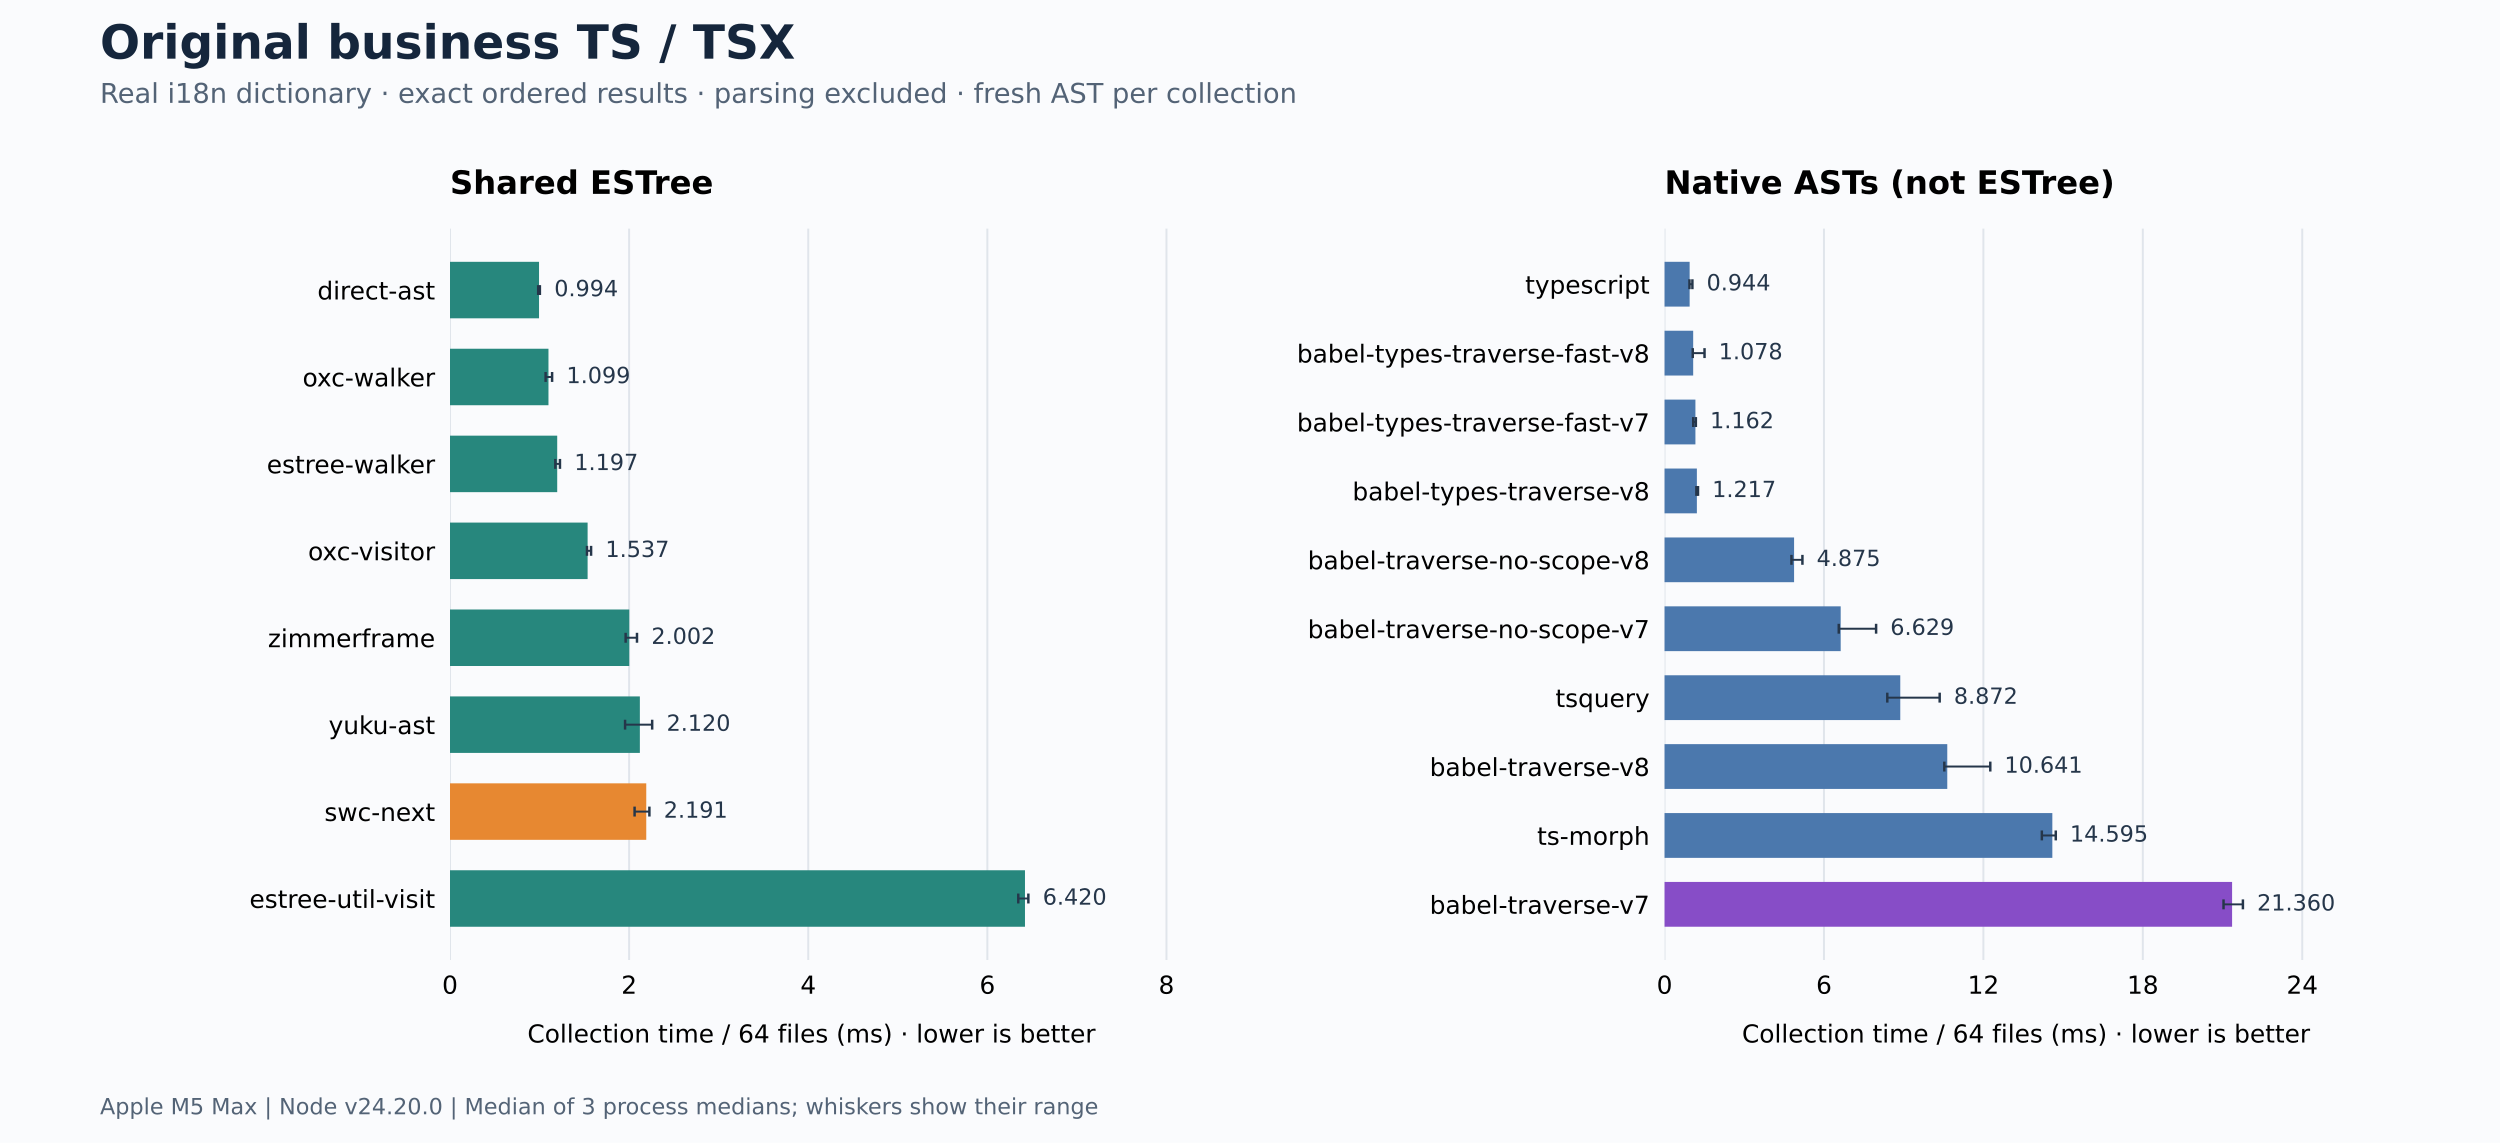
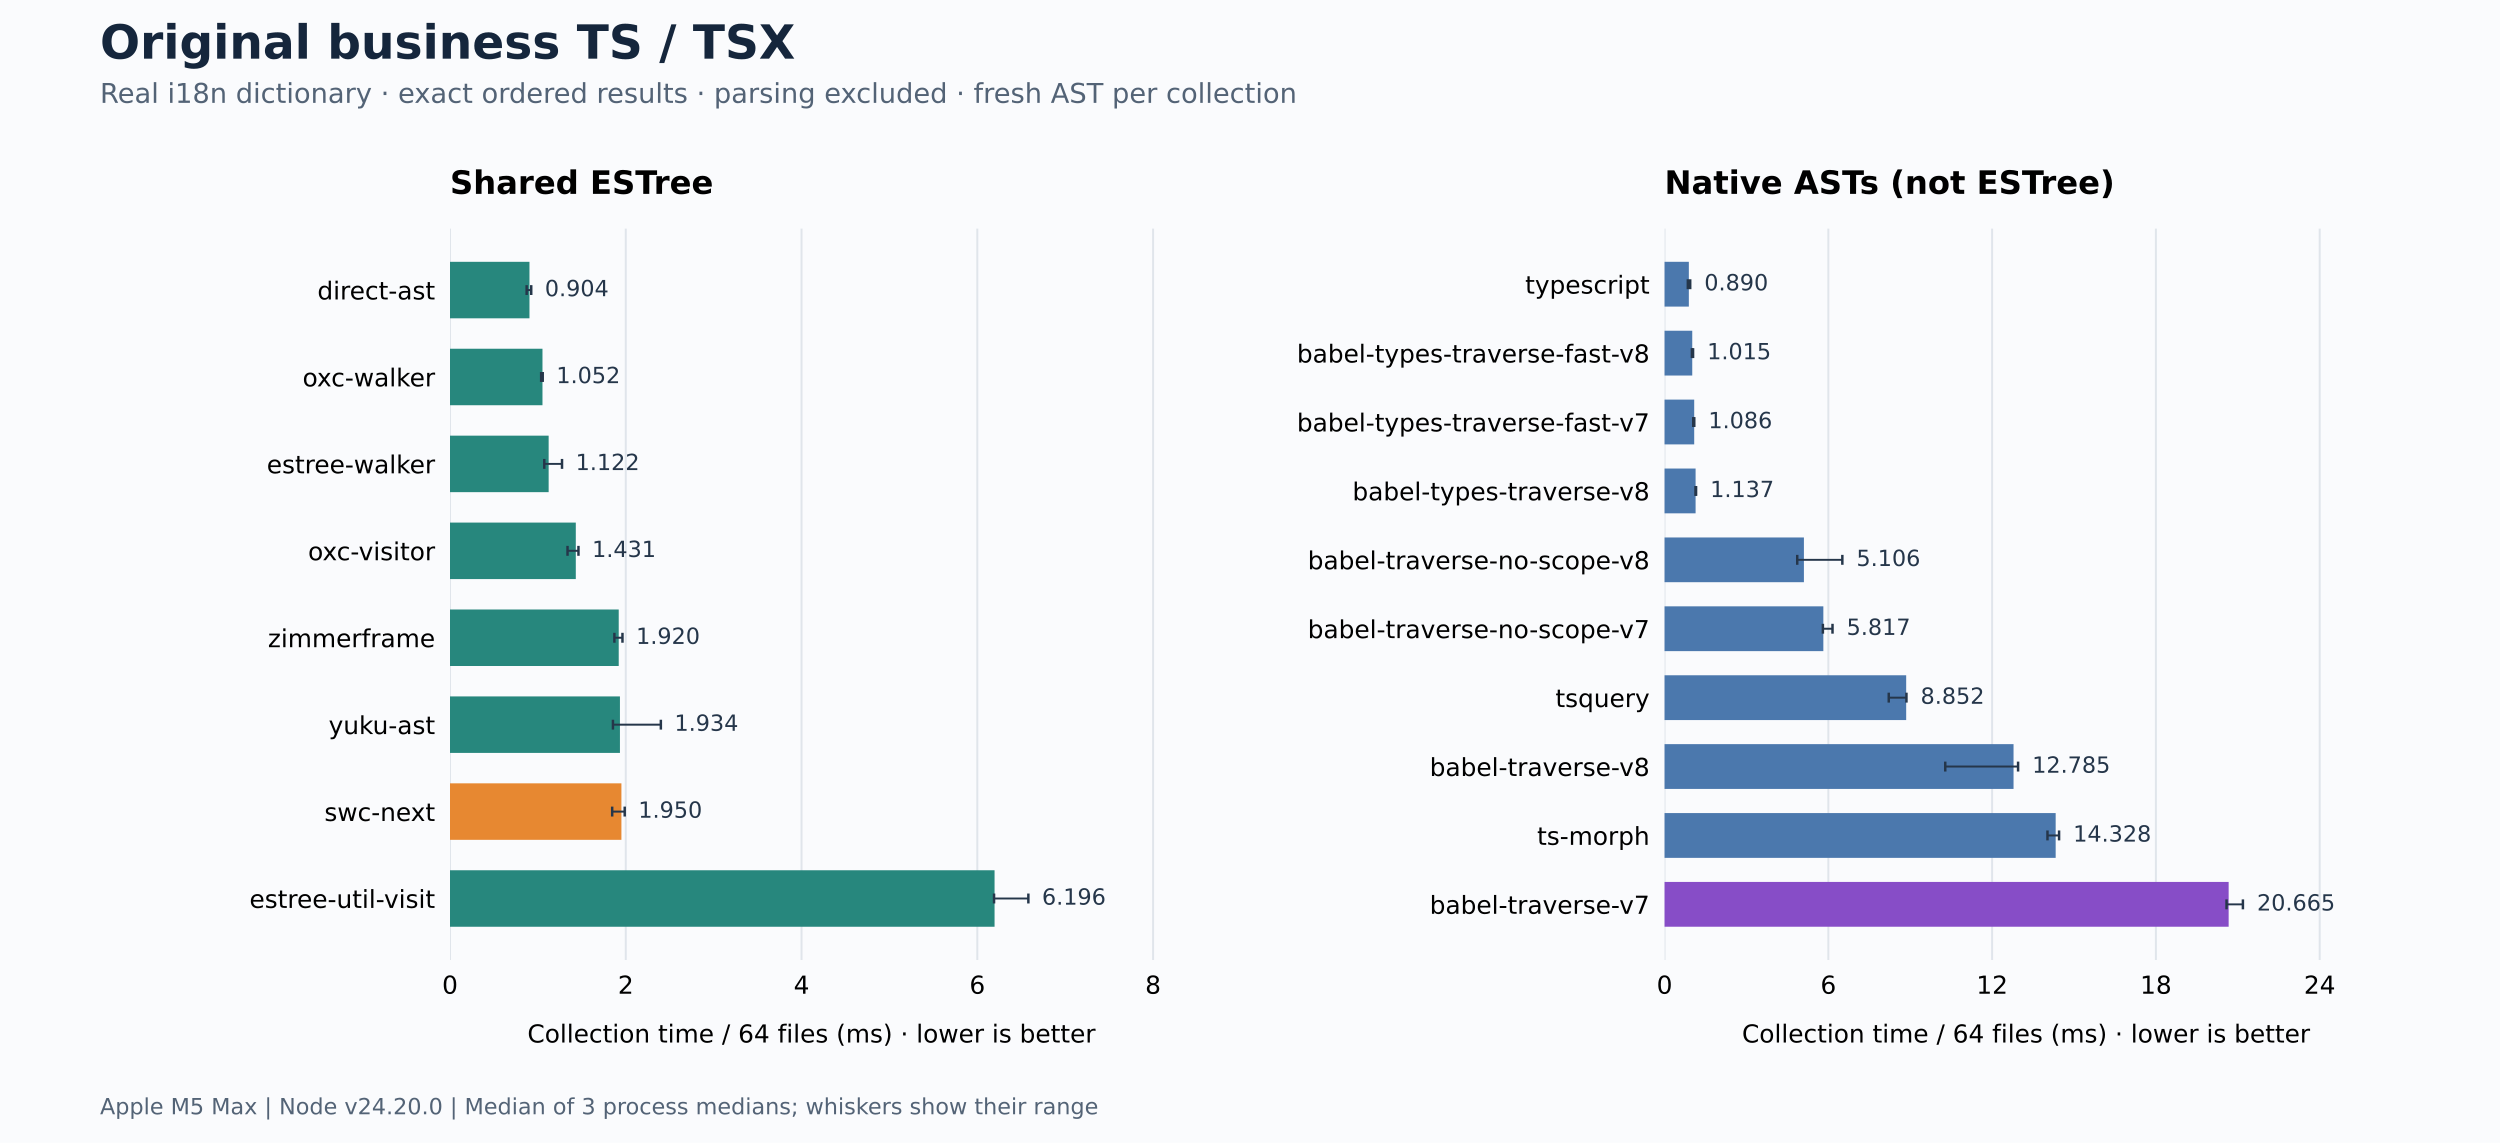
<svg xmlns="http://www.w3.org/2000/svg" xmlns:xlink="http://www.w3.org/1999/xlink" width="1008pt" height="460.8pt" viewBox="0 0 1008 460.8" version="1.1">
  <defs>
    <style type="text/css">*{stroke-linejoin: round; stroke-linecap: butt}</style>
  </defs>
  <g id="figure_1">
    <g id="patch_1">
      <path d="M 0 460.8 L 1008 460.8 L 1008 0 L 0 0 z " style="fill: #fafbfd" />
    </g>
    <g id="axes_1">
      <g id="patch_2">
        <path d="M 181.44 387.072 L 472.933 387.072 L 472.933 92.16 L 181.44 92.16 z " style="fill: #fafbfd" />
      </g>
      <g id="matplotlib.axis_1">
        <g id="xtick_1">
          <g id="line2d_1">
-             <path d="M 181.44 387.072 L 181.44 92.16 " clip-path="url(#pe8e456611c)" style="fill: none; stroke: #e0e5eb; stroke-width: 0.8; stroke-linecap: square" />
+             <path d="M 181.44 387.072 L 181.44 92.16 " clip-path="url(#pcf5a4a9e83)" style="fill: none; stroke: #e0e5eb; stroke-width: 0.8; stroke-linecap: square" />
          </g>
          <g id="line2d_2" />
          <g id="text_1">
            <text style="font: 10px 'DejaVu Sans'; text-anchor: middle" x="181.44" y="400.67" transform="rotate(-0 181.44 400.6704)">0</text>
          </g>
        </g>
        <g id="xtick_2">
          <g id="line2d_3">
-             <path d="M 253.66 387.072 L 253.66 92.16 " clip-path="url(#pe8e456611c)" style="fill: none; stroke: #e0e5eb; stroke-width: 0.8; stroke-linecap: square" />
+             <path d="M 252.31 387.072 L 252.31 92.16 " clip-path="url(#pcf5a4a9e83)" style="fill: none; stroke: #e0e5eb; stroke-width: 0.8; stroke-linecap: square" />
          </g>
          <g id="line2d_4" />
          <g id="text_2">
-             <text style="font: 10px 'DejaVu Sans'; text-anchor: middle" x="253.66" y="400.67" transform="rotate(-0 253.6598 400.6704)">2</text>
+             <text style="font: 10px 'DejaVu Sans'; text-anchor: middle" x="252.31" y="400.67" transform="rotate(-0 252.3098 400.6704)">2</text>
          </g>
        </g>
        <g id="xtick_3">
          <g id="line2d_5">
-             <path d="M 325.88 387.072 L 325.88 92.16 " clip-path="url(#pe8e456611c)" style="fill: none; stroke: #e0e5eb; stroke-width: 0.8; stroke-linecap: square" />
+             <path d="M 323.18 387.072 L 323.18 92.16 " clip-path="url(#pcf5a4a9e83)" style="fill: none; stroke: #e0e5eb; stroke-width: 0.8; stroke-linecap: square" />
          </g>
          <g id="line2d_6" />
          <g id="text_3">
-             <text style="font: 10px 'DejaVu Sans'; text-anchor: middle" x="325.88" y="400.67" transform="rotate(-0 325.8795 400.6704)">4</text>
+             <text style="font: 10px 'DejaVu Sans'; text-anchor: middle" x="323.18" y="400.67" transform="rotate(-0 323.1796 400.6704)">4</text>
          </g>
        </g>
        <g id="xtick_4">
          <g id="line2d_7">
-             <path d="M 398.099 387.072 L 398.099 92.16 " clip-path="url(#pe8e456611c)" style="fill: none; stroke: #e0e5eb; stroke-width: 0.8; stroke-linecap: square" />
+             <path d="M 394.049 387.072 L 394.049 92.16 " clip-path="url(#pcf5a4a9e83)" style="fill: none; stroke: #e0e5eb; stroke-width: 0.8; stroke-linecap: square" />
          </g>
          <g id="line2d_8" />
          <g id="text_4">
-             <text style="font: 10px 'DejaVu Sans'; text-anchor: middle" x="398.099" y="400.67" transform="rotate(-0 398.0993 400.6704)">6</text>
+             <text style="font: 10px 'DejaVu Sans'; text-anchor: middle" x="394.049" y="400.67" transform="rotate(-0 394.0494 400.6704)">6</text>
          </g>
        </g>
        <g id="xtick_5">
          <g id="line2d_9">
-             <path d="M 470.319 387.072 L 470.319 92.16 " clip-path="url(#pe8e456611c)" style="fill: none; stroke: #e0e5eb; stroke-width: 0.8; stroke-linecap: square" />
+             <path d="M 464.919 387.072 L 464.919 92.16 " clip-path="url(#pcf5a4a9e83)" style="fill: none; stroke: #e0e5eb; stroke-width: 0.8; stroke-linecap: square" />
          </g>
          <g id="line2d_10" />
          <g id="text_5">
-             <text style="font: 10px 'DejaVu Sans'; text-anchor: middle" x="470.319" y="400.67" transform="rotate(-0 470.319 400.6704)">8</text>
+             <text style="font: 10px 'DejaVu Sans'; text-anchor: middle" x="464.919" y="400.67" transform="rotate(-0 464.9192 400.6704)">8</text>
          </g>
        </g>
        <g id="text_6">
          <text style="font: 10px 'DejaVu Sans'; text-anchor: middle" x="327.186" y="420.349" transform="rotate(-0 327.1863 420.3486)">Collection time / 64 files (ms) · lower is better</text>
        </g>
      </g>
      <g id="matplotlib.axis_2">
        <g id="ytick_1">
          <g id="line2d_11" />
          <g id="text_7">
            <text style="font: 10px 'DejaVu Sans'; text-anchor: end" x="175.44" y="120.754" transform="rotate(-0 175.44 120.7543)">direct-ast</text>
          </g>
        </g>
        <g id="ytick_2">
          <g id="line2d_12" />
          <g id="text_8">
            <text style="font: 10px 'DejaVu Sans'; text-anchor: end" x="175.44" y="155.8" transform="rotate(-0 175.44 155.8002)">oxc-walker</text>
          </g>
        </g>
        <g id="ytick_3">
          <g id="line2d_13" />
          <g id="text_9">
            <text style="font: 10px 'DejaVu Sans'; text-anchor: end" x="175.44" y="190.846" transform="rotate(-0 175.44 190.8462)">estree-walker</text>
          </g>
        </g>
        <g id="ytick_4">
          <g id="line2d_14" />
          <g id="text_10">
            <text style="font: 10px 'DejaVu Sans'; text-anchor: end" x="175.44" y="225.892" transform="rotate(-0 175.44 225.8922)">oxc-visitor</text>
          </g>
        </g>
        <g id="ytick_5">
          <g id="line2d_15" />
          <g id="text_11">
            <text style="font: 10px 'DejaVu Sans'; text-anchor: end" x="175.44" y="260.938" transform="rotate(-0 175.44 260.9382)">zimmerframe</text>
          </g>
        </g>
        <g id="ytick_6">
          <g id="line2d_16" />
          <g id="text_12">
            <text style="font: 10px 'DejaVu Sans'; text-anchor: end" x="175.44" y="295.984" transform="rotate(-0 175.44 295.9842)">yuku-ast</text>
          </g>
        </g>
        <g id="ytick_7">
          <g id="line2d_17" />
          <g id="text_13">
            <text style="font: 10px 'DejaVu Sans'; text-anchor: end" x="175.44" y="331.03" transform="rotate(-0 175.44 331.0302)">swc-next</text>
          </g>
        </g>
        <g id="ytick_8">
          <g id="line2d_18" />
          <g id="text_14">
            <text style="font: 10px 'DejaVu Sans'; text-anchor: end" x="175.44" y="366.076" transform="rotate(-0 175.44 366.0762)">estree-util-visit</text>
          </g>
        </g>
      </g>
      <g id="patch_3">
-         <path d="M 181.44 105.565 L 217.338 105.565 L 217.338 128.345 L 181.44 128.345 z " clip-path="url(#pe8e456611c)" style="fill: #27877d" />
+         <path d="M 181.44 105.565 L 213.481 105.565 L 213.481 128.345 L 181.44 128.345 z " clip-path="url(#pcf5a4a9e83)" style="fill: #27877d" />
      </g>
      <g id="patch_4">
-         <path d="M 181.44 140.611 L 221.142 140.611 L 221.142 163.391 L 181.44 163.391 z " clip-path="url(#pe8e456611c)" style="fill: #27877d" />
+         <path d="M 181.44 140.611 L 218.726 140.611 L 218.726 163.391 L 181.44 163.391 z " clip-path="url(#pcf5a4a9e83)" style="fill: #27877d" />
      </g>
      <g id="patch_5">
-         <path d="M 181.44 175.657 L 224.667 175.657 L 224.667 198.437 L 181.44 198.437 z " clip-path="url(#pe8e456611c)" style="fill: #27877d" />
+         <path d="M 181.44 175.657 L 221.213 175.657 L 221.213 198.437 L 181.44 198.437 z " clip-path="url(#pcf5a4a9e83)" style="fill: #27877d" />
      </g>
      <g id="patch_6">
-         <path d="M 181.44 210.703 L 236.924 210.703 L 236.924 233.483 L 181.44 233.483 z " clip-path="url(#pe8e456611c)" style="fill: #27877d" />
+         <path d="M 181.44 210.703 L 232.162 210.703 L 232.162 233.483 L 181.44 233.483 z " clip-path="url(#pcf5a4a9e83)" style="fill: #27877d" />
      </g>
      <g id="patch_7">
-         <path d="M 181.44 245.749 L 253.719 245.749 L 253.719 268.529 L 181.44 268.529 z " clip-path="url(#pe8e456611c)" style="fill: #27877d" />
+         <path d="M 181.44 245.749 L 249.468 245.749 L 249.468 268.529 L 181.44 268.529 z " clip-path="url(#pcf5a4a9e83)" style="fill: #27877d" />
      </g>
      <g id="patch_8">
-         <path d="M 181.44 280.795 L 257.991 280.795 L 257.991 303.575 L 181.44 303.575 z " clip-path="url(#pe8e456611c)" style="fill: #27877d" />
+         <path d="M 181.44 280.795 L 249.959 280.795 L 249.959 303.575 L 181.44 303.575 z " clip-path="url(#pcf5a4a9e83)" style="fill: #27877d" />
      </g>
      <g id="patch_9">
-         <path d="M 181.44 315.841 L 260.573 315.841 L 260.573 338.621 L 181.44 338.621 z " clip-path="url(#pe8e456611c)" style="fill: #e78831" />
+         <path d="M 181.44 315.841 L 250.555 315.841 L 250.555 338.621 L 181.44 338.621 z " clip-path="url(#pcf5a4a9e83)" style="fill: #e78831" />
      </g>
      <g id="patch_10">
-         <path d="M 181.44 350.887 L 413.27 350.887 L 413.27 373.667 L 181.44 373.667 z " clip-path="url(#pe8e456611c)" style="fill: #27877d" />
+         <path d="M 181.44 350.887 L 401.006 350.887 L 401.006 373.667 L 181.44 373.667 z " clip-path="url(#pcf5a4a9e83)" style="fill: #27877d" />
      </g>
      <g id="text_15">
-         <text style="fill: #25364a; font: 9px 'DejaVu Sans'; text-anchor: start" x="223.475" y="119.438" transform="rotate(-0 223.4751 119.4385)">0.994</text>
+         <text style="fill: #25364a; font: 9px 'DejaVu Sans'; text-anchor: start" x="219.678" y="119.438" transform="rotate(-0 219.6777 119.4385)">0.904</text>
      </g>
      <g id="text_16">
-         <text style="fill: #25364a; font: 9px 'DejaVu Sans'; text-anchor: start" x="228.403" y="154.484" transform="rotate(-0 228.4025 154.4845)">1.099</text>
+         <text style="fill: #25364a; font: 9px 'DejaVu Sans'; text-anchor: start" x="224.319" y="154.484" transform="rotate(-0 224.3189 154.4845)">1.052</text>
      </g>
      <g id="text_17">
-         <text style="fill: #25364a; font: 9px 'DejaVu Sans'; text-anchor: start" x="231.571" y="189.53" transform="rotate(-0 231.5712 189.5305)">1.197</text>
+         <text style="fill: #25364a; font: 9px 'DejaVu Sans'; text-anchor: start" x="232.095" y="189.53" transform="rotate(-0 232.0953 189.5305)">1.122</text>
      </g>
      <g id="text_18">
-         <text style="fill: #25364a; font: 9px 'DejaVu Sans'; text-anchor: start" x="244.119" y="224.576" transform="rotate(-0 244.1194 224.5764)">1.537</text>
+         <text style="fill: #25364a; font: 9px 'DejaVu Sans'; text-anchor: start" x="238.726" y="224.576" transform="rotate(-0 238.7261 224.5764)">1.431</text>
      </g>
      <g id="text_19">
-         <text style="fill: #25364a; font: 9px 'DejaVu Sans'; text-anchor: start" x="262.63" y="259.622" transform="rotate(-0 262.6302 259.6224)">2.002</text>
+         <text style="fill: #25364a; font: 9px 'DejaVu Sans'; text-anchor: start" x="256.469" y="259.622" transform="rotate(-0 256.4693 259.6224)">1.920</text>
      </g>
      <g id="text_20">
-         <text style="fill: #25364a; font: 9px 'DejaVu Sans'; text-anchor: start" x="268.75" y="294.668" transform="rotate(-0 268.75 294.6684)">2.120</text>
+         <text style="fill: #25364a; font: 9px 'DejaVu Sans'; text-anchor: start" x="271.946" y="294.668" transform="rotate(-0 271.9455 294.6684)">1.934</text>
      </g>
      <g id="text_21">
-         <text style="fill: #25364a; font: 9px 'DejaVu Sans'; text-anchor: start" x="267.632" y="329.714" transform="rotate(-0 267.6322 329.7144)">2.191</text>
+         <text style="fill: #25364a; font: 9px 'DejaVu Sans'; text-anchor: start" x="257.373" y="329.714" transform="rotate(-0 257.373 329.7144)">1.950</text>
      </g>
      <g id="text_22">
-         <text style="fill: #25364a; font: 9px 'DejaVu Sans'; text-anchor: start" x="420.43" y="364.76" transform="rotate(-0 420.4298 364.7604)">6.420</text>
+         <text style="fill: #25364a; font: 9px 'DejaVu Sans'; text-anchor: start" x="420.123" y="364.76" transform="rotate(-0 420.1232 364.7604)">6.196</text>
      </g>
      <g id="text_23">
        <text style="font: 700 13px 'DejaVu Sans'; text-anchor: start" x="181.44" y="78.16" transform="rotate(-0 181.44 78.16)">Shared ESTree</text>
      </g>
      <g id="LineCollection_1">
-         <path d="M 216.992 116.955 L 217.679 116.955 " clip-path="url(#pe8e456611c)" style="fill: none; stroke: #25364a; stroke-width: 0.8" />
-         <path d="M 219.989 152.001 L 222.607 152.001 " clip-path="url(#pe8e456611c)" style="fill: none; stroke: #25364a; stroke-width: 0.8" />
-         <path d="M 223.902 187.047 L 225.775 187.047 " clip-path="url(#pe8e456611c)" style="fill: none; stroke: #25364a; stroke-width: 0.8" />
-         <path d="M 236.67 222.093 L 238.324 222.093 " clip-path="url(#pe8e456611c)" style="fill: none; stroke: #25364a; stroke-width: 0.8" />
-         <path d="M 252.257 257.139 L 256.834 257.139 " clip-path="url(#pe8e456611c)" style="fill: none; stroke: #25364a; stroke-width: 0.8" />
-         <path d="M 252.03 292.185 L 262.954 292.185 " clip-path="url(#pe8e456611c)" style="fill: none; stroke: #25364a; stroke-width: 0.8" />
-         <path d="M 255.867 327.231 L 261.836 327.231 " clip-path="url(#pe8e456611c)" style="fill: none; stroke: #25364a; stroke-width: 0.8" />
-         <path d="M 410.57 362.277 L 414.634 362.277 " clip-path="url(#pe8e456611c)" style="fill: none; stroke: #25364a; stroke-width: 0.8" />
+         <path d="M 212.342 116.955 L 214.189 116.955 " clip-path="url(#pcf5a4a9e83)" style="fill: none; stroke: #25364a; stroke-width: 0.8" />
+         <path d="M 218.191 152.001 L 218.83 152.001 " clip-path="url(#pcf5a4a9e83)" style="fill: none; stroke: #25364a; stroke-width: 0.8" />
+         <path d="M 219.456 187.047 L 226.606 187.047 " clip-path="url(#pcf5a4a9e83)" style="fill: none; stroke: #25364a; stroke-width: 0.8" />
+         <path d="M 228.824 222.093 L 233.237 222.093 " clip-path="url(#pcf5a4a9e83)" style="fill: none; stroke: #25364a; stroke-width: 0.8" />
+         <path d="M 247.721 257.139 L 250.98 257.139 " clip-path="url(#pcf5a4a9e83)" style="fill: none; stroke: #25364a; stroke-width: 0.8" />
+         <path d="M 247.135 292.185 L 266.456 292.185 " clip-path="url(#pcf5a4a9e83)" style="fill: none; stroke: #25364a; stroke-width: 0.8" />
+         <path d="M 246.828 327.231 L 251.884 327.231 " clip-path="url(#pcf5a4a9e83)" style="fill: none; stroke: #25364a; stroke-width: 0.8" />
+         <path d="M 400.8 362.277 L 414.634 362.277 " clip-path="url(#pcf5a4a9e83)" style="fill: none; stroke: #25364a; stroke-width: 0.8" />
      </g>
      <g id="line2d_19">
        <defs>
-           <path id="m0fca57ab5c" d="M 0 2 L 0 -2 " style="stroke: #25364a" />
+           <path id="m0082569016" d="M 0 2 L 0 -2 " style="stroke: #25364a" />
        </defs>
-         <g clip-path="url(#pe8e456611c)">
-           <use xlink:href="#m0fca57ab5c" x="216.992" y="116.955" style="fill: #25364a; stroke: #25364a" />
-           <use xlink:href="#m0fca57ab5c" x="219.989" y="152.001" style="fill: #25364a; stroke: #25364a" />
-           <use xlink:href="#m0fca57ab5c" x="223.902" y="187.047" style="fill: #25364a; stroke: #25364a" />
-           <use xlink:href="#m0fca57ab5c" x="236.67" y="222.093" style="fill: #25364a; stroke: #25364a" />
-           <use xlink:href="#m0fca57ab5c" x="252.257" y="257.139" style="fill: #25364a; stroke: #25364a" />
-           <use xlink:href="#m0fca57ab5c" x="252.03" y="292.185" style="fill: #25364a; stroke: #25364a" />
-           <use xlink:href="#m0fca57ab5c" x="255.867" y="327.231" style="fill: #25364a; stroke: #25364a" />
-           <use xlink:href="#m0fca57ab5c" x="410.57" y="362.277" style="fill: #25364a; stroke: #25364a" />
+         <g clip-path="url(#pcf5a4a9e83)">
+           <use xlink:href="#m0082569016" x="212.342" y="116.955" style="fill: #25364a; stroke: #25364a" />
+           <use xlink:href="#m0082569016" x="218.191" y="152.001" style="fill: #25364a; stroke: #25364a" />
+           <use xlink:href="#m0082569016" x="219.456" y="187.047" style="fill: #25364a; stroke: #25364a" />
+           <use xlink:href="#m0082569016" x="228.824" y="222.093" style="fill: #25364a; stroke: #25364a" />
+           <use xlink:href="#m0082569016" x="247.721" y="257.139" style="fill: #25364a; stroke: #25364a" />
+           <use xlink:href="#m0082569016" x="247.135" y="292.185" style="fill: #25364a; stroke: #25364a" />
+           <use xlink:href="#m0082569016" x="246.828" y="327.231" style="fill: #25364a; stroke: #25364a" />
+           <use xlink:href="#m0082569016" x="400.8" y="362.277" style="fill: #25364a; stroke: #25364a" />
        </g>
      </g>
      <g id="line2d_20">
-         <g clip-path="url(#pe8e456611c)">
-           <use xlink:href="#m0fca57ab5c" x="217.679" y="116.955" style="fill: #25364a; stroke: #25364a" />
-           <use xlink:href="#m0fca57ab5c" x="222.607" y="152.001" style="fill: #25364a; stroke: #25364a" />
-           <use xlink:href="#m0fca57ab5c" x="225.775" y="187.047" style="fill: #25364a; stroke: #25364a" />
-           <use xlink:href="#m0fca57ab5c" x="238.324" y="222.093" style="fill: #25364a; stroke: #25364a" />
-           <use xlink:href="#m0fca57ab5c" x="256.834" y="257.139" style="fill: #25364a; stroke: #25364a" />
-           <use xlink:href="#m0fca57ab5c" x="262.954" y="292.185" style="fill: #25364a; stroke: #25364a" />
-           <use xlink:href="#m0fca57ab5c" x="261.836" y="327.231" style="fill: #25364a; stroke: #25364a" />
-           <use xlink:href="#m0fca57ab5c" x="414.634" y="362.277" style="fill: #25364a; stroke: #25364a" />
+         <g clip-path="url(#pcf5a4a9e83)">
+           <use xlink:href="#m0082569016" x="214.189" y="116.955" style="fill: #25364a; stroke: #25364a" />
+           <use xlink:href="#m0082569016" x="218.83" y="152.001" style="fill: #25364a; stroke: #25364a" />
+           <use xlink:href="#m0082569016" x="226.606" y="187.047" style="fill: #25364a; stroke: #25364a" />
+           <use xlink:href="#m0082569016" x="233.237" y="222.093" style="fill: #25364a; stroke: #25364a" />
+           <use xlink:href="#m0082569016" x="250.98" y="257.139" style="fill: #25364a; stroke: #25364a" />
+           <use xlink:href="#m0082569016" x="266.456" y="292.185" style="fill: #25364a; stroke: #25364a" />
+           <use xlink:href="#m0082569016" x="251.884" y="327.231" style="fill: #25364a; stroke: #25364a" />
+           <use xlink:href="#m0082569016" x="414.634" y="362.277" style="fill: #25364a; stroke: #25364a" />
        </g>
      </g>
    </g>
    <g id="axes_2">
      <g id="patch_11">
        <path d="M 671.147 387.072 L 962.64 387.072 L 962.64 92.16 L 671.147 92.16 z " style="fill: #fafbfd" />
      </g>
      <g id="matplotlib.axis_3">
        <g id="xtick_6">
          <g id="line2d_21">
-             <path d="M 671.147 387.072 L 671.147 92.16 " clip-path="url(#p99885c61f6)" style="fill: none; stroke: #e0e5eb; stroke-width: 0.8; stroke-linecap: square" />
+             <path d="M 671.147 387.072 L 671.147 92.16 " clip-path="url(#p5dfe6686ee)" style="fill: none; stroke: #e0e5eb; stroke-width: 0.8; stroke-linecap: square" />
          </g>
          <g id="line2d_22" />
          <g id="text_24">
            <text style="font: 10px 'DejaVu Sans'; text-anchor: middle" x="671.147" y="400.67" transform="rotate(-0 671.1475 400.6704)">0</text>
          </g>
        </g>
        <g id="xtick_7">
          <g id="line2d_23">
-             <path d="M 735.426 387.072 L 735.426 92.16 " clip-path="url(#p99885c61f6)" style="fill: none; stroke: #e0e5eb; stroke-width: 0.8; stroke-linecap: square" />
+             <path d="M 737.185 387.072 L 737.185 92.16 " clip-path="url(#p5dfe6686ee)" style="fill: none; stroke: #e0e5eb; stroke-width: 0.8; stroke-linecap: square" />
          </g>
          <g id="line2d_24" />
          <g id="text_25">
-             <text style="font: 10px 'DejaVu Sans'; text-anchor: middle" x="735.426" y="400.67" transform="rotate(-0 735.4262 400.6704)">6</text>
+             <text style="font: 10px 'DejaVu Sans'; text-anchor: middle" x="737.185" y="400.67" transform="rotate(-0 737.1845 400.6704)">6</text>
          </g>
        </g>
        <g id="xtick_8">
          <g id="line2d_25">
-             <path d="M 799.705 387.072 L 799.705 92.16 " clip-path="url(#p99885c61f6)" style="fill: none; stroke: #e0e5eb; stroke-width: 0.8; stroke-linecap: square" />
+             <path d="M 803.222 387.072 L 803.222 92.16 " clip-path="url(#p5dfe6686ee)" style="fill: none; stroke: #e0e5eb; stroke-width: 0.8; stroke-linecap: square" />
          </g>
          <g id="line2d_26" />
          <g id="text_26">
-             <text style="font: 10px 'DejaVu Sans'; text-anchor: middle" x="799.705" y="400.67" transform="rotate(-0 799.7049 400.6704)">12</text>
+             <text style="font: 10px 'DejaVu Sans'; text-anchor: middle" x="803.222" y="400.67" transform="rotate(-0 803.2216 400.6704)">12</text>
          </g>
        </g>
        <g id="xtick_9">
          <g id="line2d_27">
-             <path d="M 863.984 387.072 L 863.984 92.16 " clip-path="url(#p99885c61f6)" style="fill: none; stroke: #e0e5eb; stroke-width: 0.8; stroke-linecap: square" />
+             <path d="M 869.259 387.072 L 869.259 92.16 " clip-path="url(#p5dfe6686ee)" style="fill: none; stroke: #e0e5eb; stroke-width: 0.8; stroke-linecap: square" />
          </g>
          <g id="line2d_28" />
          <g id="text_27">
-             <text style="font: 10px 'DejaVu Sans'; text-anchor: middle" x="863.984" y="400.67" transform="rotate(-0 863.9836 400.6704)">18</text>
+             <text style="font: 10px 'DejaVu Sans'; text-anchor: middle" x="869.259" y="400.67" transform="rotate(-0 869.2586 400.6704)">18</text>
          </g>
        </g>
        <g id="xtick_10">
          <g id="line2d_29">
-             <path d="M 928.262 387.072 L 928.262 92.16 " clip-path="url(#p99885c61f6)" style="fill: none; stroke: #e0e5eb; stroke-width: 0.8; stroke-linecap: square" />
+             <path d="M 935.296 387.072 L 935.296 92.16 " clip-path="url(#p5dfe6686ee)" style="fill: none; stroke: #e0e5eb; stroke-width: 0.8; stroke-linecap: square" />
          </g>
          <g id="line2d_30" />
          <g id="text_28">
-             <text style="font: 10px 'DejaVu Sans'; text-anchor: middle" x="928.262" y="400.67" transform="rotate(-0 928.2624 400.6704)">24</text>
+             <text style="font: 10px 'DejaVu Sans'; text-anchor: middle" x="935.296" y="400.67" transform="rotate(-0 935.2957 400.6704)">24</text>
          </g>
        </g>
        <g id="text_29">
          <text style="font: 10px 'DejaVu Sans'; text-anchor: middle" x="816.894" y="420.349" transform="rotate(-0 816.8937 420.3486)">Collection time / 64 files (ms) · lower is better</text>
        </g>
      </g>
      <g id="matplotlib.axis_4">
        <g id="ytick_9">
          <g id="line2d_31" />
          <g id="text_30">
            <text style="font: 10px 'DejaVu Sans'; text-anchor: end" x="665.147" y="118.394" transform="rotate(-0 665.1475 118.3936)">typescript</text>
          </g>
        </g>
        <g id="ytick_10">
          <g id="line2d_32" />
          <g id="text_31">
            <text style="font: 10px 'DejaVu Sans'; text-anchor: end" x="665.147" y="146.176" transform="rotate(-0 665.1475 146.1762)">babel-types-traverse-fast-v8</text>
          </g>
        </g>
        <g id="ytick_11">
          <g id="line2d_33" />
          <g id="text_32">
            <text style="font: 10px 'DejaVu Sans'; text-anchor: end" x="665.147" y="173.959" transform="rotate(-0 665.1475 173.9588)">babel-types-traverse-fast-v7</text>
          </g>
        </g>
        <g id="ytick_12">
          <g id="line2d_34" />
          <g id="text_33">
            <text style="font: 10px 'DejaVu Sans'; text-anchor: end" x="665.147" y="201.741" transform="rotate(-0 665.1475 201.7414)">babel-types-traverse-v8</text>
          </g>
        </g>
        <g id="ytick_13">
          <g id="line2d_35" />
          <g id="text_34">
            <text style="font: 10px 'DejaVu Sans'; text-anchor: end" x="665.147" y="229.524" transform="rotate(-0 665.1475 229.5239)">babel-traverse-no-scope-v8</text>
          </g>
        </g>
        <g id="ytick_14">
          <g id="line2d_36" />
          <g id="text_35">
            <text style="font: 10px 'DejaVu Sans'; text-anchor: end" x="665.147" y="257.307" transform="rotate(-0 665.1475 257.3065)">babel-traverse-no-scope-v7</text>
          </g>
        </g>
        <g id="ytick_15">
          <g id="line2d_37" />
          <g id="text_36">
            <text style="font: 10px 'DejaVu Sans'; text-anchor: end" x="665.147" y="285.089" transform="rotate(-0 665.1475 285.0891)">tsquery</text>
          </g>
        </g>
        <g id="ytick_16">
          <g id="line2d_38" />
          <g id="text_37">
            <text style="font: 10px 'DejaVu Sans'; text-anchor: end" x="665.147" y="312.872" transform="rotate(-0 665.1475 312.8716)">babel-traverse-v8</text>
          </g>
        </g>
        <g id="ytick_17">
          <g id="line2d_39" />
          <g id="text_38">
            <text style="font: 10px 'DejaVu Sans'; text-anchor: end" x="665.147" y="340.654" transform="rotate(-0 665.1475 340.6542)">ts-morph</text>
          </g>
        </g>
        <g id="ytick_18">
          <g id="line2d_40" />
          <g id="text_39">
            <text style="font: 10px 'DejaVu Sans'; text-anchor: end" x="665.147" y="368.437" transform="rotate(-0 665.1475 368.4368)">babel-traverse-v7</text>
          </g>
        </g>
      </g>
      <g id="patch_12">
-         <path d="M 671.147 105.565 L 681.264 105.565 L 681.264 123.624 L 671.147 123.624 z " clip-path="url(#p99885c61f6)" style="fill: #4b78ad" />
+         <path d="M 671.147 105.565 L 680.944 105.565 L 680.944 123.624 L 671.147 123.624 z " clip-path="url(#p5dfe6686ee)" style="fill: #4b78ad" />
      </g>
      <g id="patch_13">
-         <path d="M 671.147 133.348 L 682.692 133.348 L 682.692 151.406 L 671.147 151.406 z " clip-path="url(#p99885c61f6)" style="fill: #4b78ad" />
+         <path d="M 671.147 133.348 L 682.315 133.348 L 682.315 151.406 L 671.147 151.406 z " clip-path="url(#p5dfe6686ee)" style="fill: #4b78ad" />
      </g>
      <g id="patch_14">
-         <path d="M 671.147 161.13 L 683.594 161.13 L 683.594 179.189 L 671.147 179.189 z " clip-path="url(#p99885c61f6)" style="fill: #4b78ad" />
+         <path d="M 671.147 161.13 L 683.105 161.13 L 683.105 179.189 L 671.147 179.189 z " clip-path="url(#p5dfe6686ee)" style="fill: #4b78ad" />
      </g>
      <g id="patch_15">
-         <path d="M 671.147 188.913 L 684.181 188.913 L 684.181 206.971 L 671.147 206.971 z " clip-path="url(#p99885c61f6)" style="fill: #4b78ad" />
+         <path d="M 671.147 188.913 L 683.663 188.913 L 683.663 206.971 L 671.147 206.971 z " clip-path="url(#p5dfe6686ee)" style="fill: #4b78ad" />
      </g>
      <g id="patch_16">
-         <path d="M 671.147 216.695 L 723.373 216.695 L 723.373 234.754 L 671.147 234.754 z " clip-path="url(#p99885c61f6)" style="fill: #4b78ad" />
+         <path d="M 671.147 216.695 L 727.34 216.695 L 727.34 234.754 L 671.147 234.754 z " clip-path="url(#p5dfe6686ee)" style="fill: #4b78ad" />
      </g>
      <g id="patch_17">
-         <path d="M 671.147 244.478 L 742.167 244.478 L 742.167 262.537 L 671.147 262.537 z " clip-path="url(#p99885c61f6)" style="fill: #4b78ad" />
+         <path d="M 671.147 244.478 L 735.173 244.478 L 735.173 262.537 L 671.147 262.537 z " clip-path="url(#p5dfe6686ee)" style="fill: #4b78ad" />
      </g>
      <g id="patch_18">
-         <path d="M 671.147 272.261 L 766.189 272.261 L 766.189 290.319 L 671.147 290.319 z " clip-path="url(#p99885c61f6)" style="fill: #4b78ad" />
+         <path d="M 671.147 272.261 L 768.574 272.261 L 768.574 290.319 L 671.147 290.319 z " clip-path="url(#p5dfe6686ee)" style="fill: #4b78ad" />
      </g>
      <g id="patch_19">
-         <path d="M 671.147 300.043 L 785.141 300.043 L 785.141 318.102 L 671.147 318.102 z " clip-path="url(#p99885c61f6)" style="fill: #4b78ad" />
+         <path d="M 671.147 300.043 L 811.86 300.043 L 811.86 318.102 L 671.147 318.102 z " clip-path="url(#p5dfe6686ee)" style="fill: #4b78ad" />
      </g>
      <g id="patch_20">
-         <path d="M 671.147 327.826 L 827.504 327.826 L 827.504 345.884 L 671.147 345.884 z " clip-path="url(#p99885c61f6)" style="fill: #4b78ad" />
+         <path d="M 671.147 327.826 L 828.846 327.826 L 828.846 345.884 L 671.147 345.884 z " clip-path="url(#p5dfe6686ee)" style="fill: #4b78ad" />
      </g>
      <g id="patch_21">
-         <path d="M 671.147 355.608 L 899.979 355.608 L 899.979 373.667 L 671.147 373.667 z " clip-path="url(#p99885c61f6)" style="fill: #874dc7" />
+         <path d="M 671.147 355.608 L 898.592 355.608 L 898.592 373.667 L 671.147 373.667 z " clip-path="url(#p5dfe6686ee)" style="fill: #874dc7" />
      </g>
      <g id="text_40">
-         <text style="fill: #25364a; font: 9px 'DejaVu Sans'; text-anchor: start" x="688.094" y="117.078" transform="rotate(-0 688.0945 117.0779)">0.944</text>
+         <text style="fill: #25364a; font: 9px 'DejaVu Sans'; text-anchor: start" x="687.175" y="117.078" transform="rotate(-0 687.175 117.0779)">0.890</text>
      </g>
      <g id="text_41">
-         <text style="fill: #25364a; font: 9px 'DejaVu Sans'; text-anchor: start" x="692.988" y="144.86" transform="rotate(-0 692.9879 144.8604)">1.078</text>
+         <text style="fill: #25364a; font: 9px 'DejaVu Sans'; text-anchor: start" x="688.331" y="144.86" transform="rotate(-0 688.3307 144.8604)">1.015</text>
      </g>
      <g id="text_42">
-         <text style="fill: #25364a; font: 9px 'DejaVu Sans'; text-anchor: start" x="689.489" y="172.643" transform="rotate(-0 689.489 172.643)">1.162</text>
+         <text style="fill: #25364a; font: 9px 'DejaVu Sans'; text-anchor: start" x="688.815" y="172.643" transform="rotate(-0 688.8149 172.643)">1.086</text>
      </g>
      <g id="text_43">
-         <text style="fill: #25364a; font: 9px 'DejaVu Sans'; text-anchor: start" x="690.354" y="200.426" transform="rotate(-0 690.3543 200.4256)">1.217</text>
+         <text style="fill: #25364a; font: 9px 'DejaVu Sans'; text-anchor: start" x="689.542" y="200.426" transform="rotate(-0 689.5421 200.4256)">1.137</text>
      </g>
      <g id="text_44">
-         <text style="fill: #25364a; font: 9px 'DejaVu Sans'; text-anchor: start" x="732.457" y="228.208" transform="rotate(-0 732.457 228.2082)">4.875</text>
+         <text style="fill: #25364a; font: 9px 'DejaVu Sans'; text-anchor: start" x="748.518" y="228.208" transform="rotate(-0 748.518 228.2082)">5.106</text>
      </g>
      <g id="text_45">
-         <text style="fill: #25364a; font: 9px 'DejaVu Sans'; text-anchor: start" x="762.165" y="255.991" transform="rotate(-0 762.165 255.9907)">6.629</text>
+         <text style="fill: #25364a; font: 9px 'DejaVu Sans'; text-anchor: start" x="744.555" y="255.991" transform="rotate(-0 744.555 255.9907)">5.817</text>
      </g>
      <g id="text_46">
-         <text style="fill: #25364a; font: 9px 'DejaVu Sans'; text-anchor: start" x="787.799" y="283.773" transform="rotate(-0 787.7995 283.7733)">8.872</text>
+         <text style="fill: #25364a; font: 9px 'DejaVu Sans'; text-anchor: start" x="774.366" y="283.773" transform="rotate(-0 774.3662 283.7733)">8.852</text>
      </g>
      <g id="text_47">
-         <text style="fill: #25364a; font: 9px 'DejaVu Sans'; text-anchor: start" x="808.203" y="311.556" transform="rotate(-0 808.2033 311.5559)">10.641</text>
+         <text style="fill: #25364a; font: 9px 'DejaVu Sans'; text-anchor: start" x="819.379" y="311.556" transform="rotate(-0 819.3787 311.5559)">12.785</text>
      </g>
      <g id="text_48">
-         <text style="fill: #25364a; font: 9px 'DejaVu Sans'; text-anchor: start" x="834.606" y="339.338" transform="rotate(-0 834.6065 339.3384)">14.595</text>
+         <text style="fill: #25364a; font: 9px 'DejaVu Sans'; text-anchor: start" x="835.906" y="339.338" transform="rotate(-0 835.9059 339.3384)">14.328</text>
      </g>
      <g id="text_49">
-         <text style="fill: #25364a; font: 9px 'DejaVu Sans'; text-anchor: start" x="910.062" y="367.121" transform="rotate(-0 910.0623 367.121)">21.360</text>
+         <text style="fill: #25364a; font: 9px 'DejaVu Sans'; text-anchor: start" x="910.028" y="367.121" transform="rotate(-0 910.0276 367.121)">20.665</text>
      </g>
      <g id="text_50">
        <text style="font: 700 13px 'DejaVu Sans'; text-anchor: start" x="671.147" y="78.16" transform="rotate(-0 671.1475 78.16)">Native ASTs (not ESTree)</text>
      </g>
      <g id="LineCollection_2">
-         <path d="M 681.198 114.594 L 682.374 114.594 " clip-path="url(#p99885c61f6)" style="fill: none; stroke: #25364a; stroke-width: 0.8" />
-         <path d="M 682.519 142.377 L 687.267 142.377 " clip-path="url(#p99885c61f6)" style="fill: none; stroke: #25364a; stroke-width: 0.8" />
-         <path d="M 682.705 170.16 L 683.768 170.16 " clip-path="url(#p99885c61f6)" style="fill: none; stroke: #25364a; stroke-width: 0.8" />
-         <path d="M 683.982 197.942 L 684.634 197.942 " clip-path="url(#p99885c61f6)" style="fill: none; stroke: #25364a; stroke-width: 0.8" />
-         <path d="M 722.315 225.725 L 726.736 225.725 " clip-path="url(#p99885c61f6)" style="fill: none; stroke: #25364a; stroke-width: 0.8" />
-         <path d="M 741.387 253.507 L 756.444 253.507 " clip-path="url(#p99885c61f6)" style="fill: none; stroke: #25364a; stroke-width: 0.8" />
-         <path d="M 760.958 281.29 L 782.079 281.29 " clip-path="url(#p99885c61f6)" style="fill: none; stroke: #25364a; stroke-width: 0.8" />
-         <path d="M 783.952 309.072 L 802.482 309.072 " clip-path="url(#p99885c61f6)" style="fill: none; stroke: #25364a; stroke-width: 0.8" />
-         <path d="M 823.268 336.855 L 828.886 336.855 " clip-path="url(#p99885c61f6)" style="fill: none; stroke: #25364a; stroke-width: 0.8" />
-         <path d="M 896.53 364.638 L 904.341 364.638 " clip-path="url(#p99885c61f6)" style="fill: none; stroke: #25364a; stroke-width: 0.8" />
+         <path d="M 680.532 114.594 L 681.489 114.594 " clip-path="url(#p5dfe6686ee)" style="fill: none; stroke: #25364a; stroke-width: 0.8" />
+         <path d="M 682.173 142.377 L 682.645 142.377 " clip-path="url(#p5dfe6686ee)" style="fill: none; stroke: #25364a; stroke-width: 0.8" />
+         <path d="M 682.711 170.16 L 683.129 170.16 " clip-path="url(#p5dfe6686ee)" style="fill: none; stroke: #25364a; stroke-width: 0.8" />
+         <path d="M 683.646 197.942 L 683.856 197.942 " clip-path="url(#p5dfe6686ee)" style="fill: none; stroke: #25364a; stroke-width: 0.8" />
+         <path d="M 724.648 225.725 L 742.832 225.725 " clip-path="url(#p5dfe6686ee)" style="fill: none; stroke: #25364a; stroke-width: 0.8" />
+         <path d="M 734.988 253.507 L 738.869 253.507 " clip-path="url(#p5dfe6686ee)" style="fill: none; stroke: #25364a; stroke-width: 0.8" />
+         <path d="M 761.542 281.29 L 768.68 281.29 " clip-path="url(#p5dfe6686ee)" style="fill: none; stroke: #25364a; stroke-width: 0.8" />
+         <path d="M 784.327 309.072 L 813.693 309.072 " clip-path="url(#p5dfe6686ee)" style="fill: none; stroke: #25364a; stroke-width: 0.8" />
+         <path d="M 825.541 336.855 L 830.22 336.855 " clip-path="url(#p5dfe6686ee)" style="fill: none; stroke: #25364a; stroke-width: 0.8" />
+         <path d="M 897.739 364.638 L 904.341 364.638 " clip-path="url(#p5dfe6686ee)" style="fill: none; stroke: #25364a; stroke-width: 0.8" />
      </g>
      <g id="line2d_41">
-         <g clip-path="url(#p99885c61f6)">
-           <use xlink:href="#m0fca57ab5c" x="681.198" y="114.594" style="fill: #25364a; stroke: #25364a" />
-           <use xlink:href="#m0fca57ab5c" x="682.519" y="142.377" style="fill: #25364a; stroke: #25364a" />
-           <use xlink:href="#m0fca57ab5c" x="682.705" y="170.16" style="fill: #25364a; stroke: #25364a" />
-           <use xlink:href="#m0fca57ab5c" x="683.982" y="197.942" style="fill: #25364a; stroke: #25364a" />
-           <use xlink:href="#m0fca57ab5c" x="722.315" y="225.725" style="fill: #25364a; stroke: #25364a" />
-           <use xlink:href="#m0fca57ab5c" x="741.387" y="253.507" style="fill: #25364a; stroke: #25364a" />
-           <use xlink:href="#m0fca57ab5c" x="760.958" y="281.29" style="fill: #25364a; stroke: #25364a" />
-           <use xlink:href="#m0fca57ab5c" x="783.952" y="309.072" style="fill: #25364a; stroke: #25364a" />
-           <use xlink:href="#m0fca57ab5c" x="823.268" y="336.855" style="fill: #25364a; stroke: #25364a" />
-           <use xlink:href="#m0fca57ab5c" x="896.53" y="364.638" style="fill: #25364a; stroke: #25364a" />
+         <g clip-path="url(#p5dfe6686ee)">
+           <use xlink:href="#m0082569016" x="680.532" y="114.594" style="fill: #25364a; stroke: #25364a" />
+           <use xlink:href="#m0082569016" x="682.173" y="142.377" style="fill: #25364a; stroke: #25364a" />
+           <use xlink:href="#m0082569016" x="682.711" y="170.16" style="fill: #25364a; stroke: #25364a" />
+           <use xlink:href="#m0082569016" x="683.646" y="197.942" style="fill: #25364a; stroke: #25364a" />
+           <use xlink:href="#m0082569016" x="724.648" y="225.725" style="fill: #25364a; stroke: #25364a" />
+           <use xlink:href="#m0082569016" x="734.988" y="253.507" style="fill: #25364a; stroke: #25364a" />
+           <use xlink:href="#m0082569016" x="761.542" y="281.29" style="fill: #25364a; stroke: #25364a" />
+           <use xlink:href="#m0082569016" x="784.327" y="309.072" style="fill: #25364a; stroke: #25364a" />
+           <use xlink:href="#m0082569016" x="825.541" y="336.855" style="fill: #25364a; stroke: #25364a" />
+           <use xlink:href="#m0082569016" x="897.739" y="364.638" style="fill: #25364a; stroke: #25364a" />
        </g>
      </g>
      <g id="line2d_42">
-         <g clip-path="url(#p99885c61f6)">
-           <use xlink:href="#m0fca57ab5c" x="682.374" y="114.594" style="fill: #25364a; stroke: #25364a" />
-           <use xlink:href="#m0fca57ab5c" x="687.267" y="142.377" style="fill: #25364a; stroke: #25364a" />
-           <use xlink:href="#m0fca57ab5c" x="683.768" y="170.16" style="fill: #25364a; stroke: #25364a" />
-           <use xlink:href="#m0fca57ab5c" x="684.634" y="197.942" style="fill: #25364a; stroke: #25364a" />
-           <use xlink:href="#m0fca57ab5c" x="726.736" y="225.725" style="fill: #25364a; stroke: #25364a" />
-           <use xlink:href="#m0fca57ab5c" x="756.444" y="253.507" style="fill: #25364a; stroke: #25364a" />
-           <use xlink:href="#m0fca57ab5c" x="782.079" y="281.29" style="fill: #25364a; stroke: #25364a" />
-           <use xlink:href="#m0fca57ab5c" x="802.482" y="309.072" style="fill: #25364a; stroke: #25364a" />
-           <use xlink:href="#m0fca57ab5c" x="828.886" y="336.855" style="fill: #25364a; stroke: #25364a" />
-           <use xlink:href="#m0fca57ab5c" x="904.341" y="364.638" style="fill: #25364a; stroke: #25364a" />
+         <g clip-path="url(#p5dfe6686ee)">
+           <use xlink:href="#m0082569016" x="681.489" y="114.594" style="fill: #25364a; stroke: #25364a" />
+           <use xlink:href="#m0082569016" x="682.645" y="142.377" style="fill: #25364a; stroke: #25364a" />
+           <use xlink:href="#m0082569016" x="683.129" y="170.16" style="fill: #25364a; stroke: #25364a" />
+           <use xlink:href="#m0082569016" x="683.856" y="197.942" style="fill: #25364a; stroke: #25364a" />
+           <use xlink:href="#m0082569016" x="742.832" y="225.725" style="fill: #25364a; stroke: #25364a" />
+           <use xlink:href="#m0082569016" x="738.869" y="253.507" style="fill: #25364a; stroke: #25364a" />
+           <use xlink:href="#m0082569016" x="768.68" y="281.29" style="fill: #25364a; stroke: #25364a" />
+           <use xlink:href="#m0082569016" x="813.693" y="309.072" style="fill: #25364a; stroke: #25364a" />
+           <use xlink:href="#m0082569016" x="830.22" y="336.855" style="fill: #25364a; stroke: #25364a" />
+           <use xlink:href="#m0082569016" x="904.341" y="364.638" style="fill: #25364a; stroke: #25364a" />
        </g>
      </g>
    </g>
    <g id="text_51">
      <text style="fill: #15263c; font: 700 19px 'DejaVu Sans'; text-anchor: start" x="40.32" y="23.653" transform="rotate(-0 40.32 23.65303)">Original business TS / TSX</text>
    </g>
    <g id="text_52">
      <text style="fill: #536376; font: 11px 'DejaVu Sans'; text-anchor: start" x="40.32" y="41.472" transform="rotate(-0 40.32 41.472)">Real i18n dictionary · exact ordered results · parsing excluded · fresh AST per collection</text>
    </g>
    <g id="text_53">
      <text style="fill: #536376; font: 9px 'DejaVu Sans'; text-anchor: start" x="40.32" y="449.28" transform="rotate(-0 40.32 449.28)">Apple M5 Max  |  Node v24.20.0  |  Median of 3 process medians; whiskers show their range</text>
    </g>
  </g>
  <defs>
-     <clipPath id="pe8e456611c">
+     <clipPath id="pcf5a4a9e83">
      <rect x="181.44" y="92.16" width="291.493" height="294.912" />
    </clipPath>
-     <clipPath id="p99885c61f6">
+     <clipPath id="p5dfe6686ee">
      <rect x="671.147" y="92.16" width="291.493" height="294.912" />
    </clipPath>
  </defs>
</svg>
